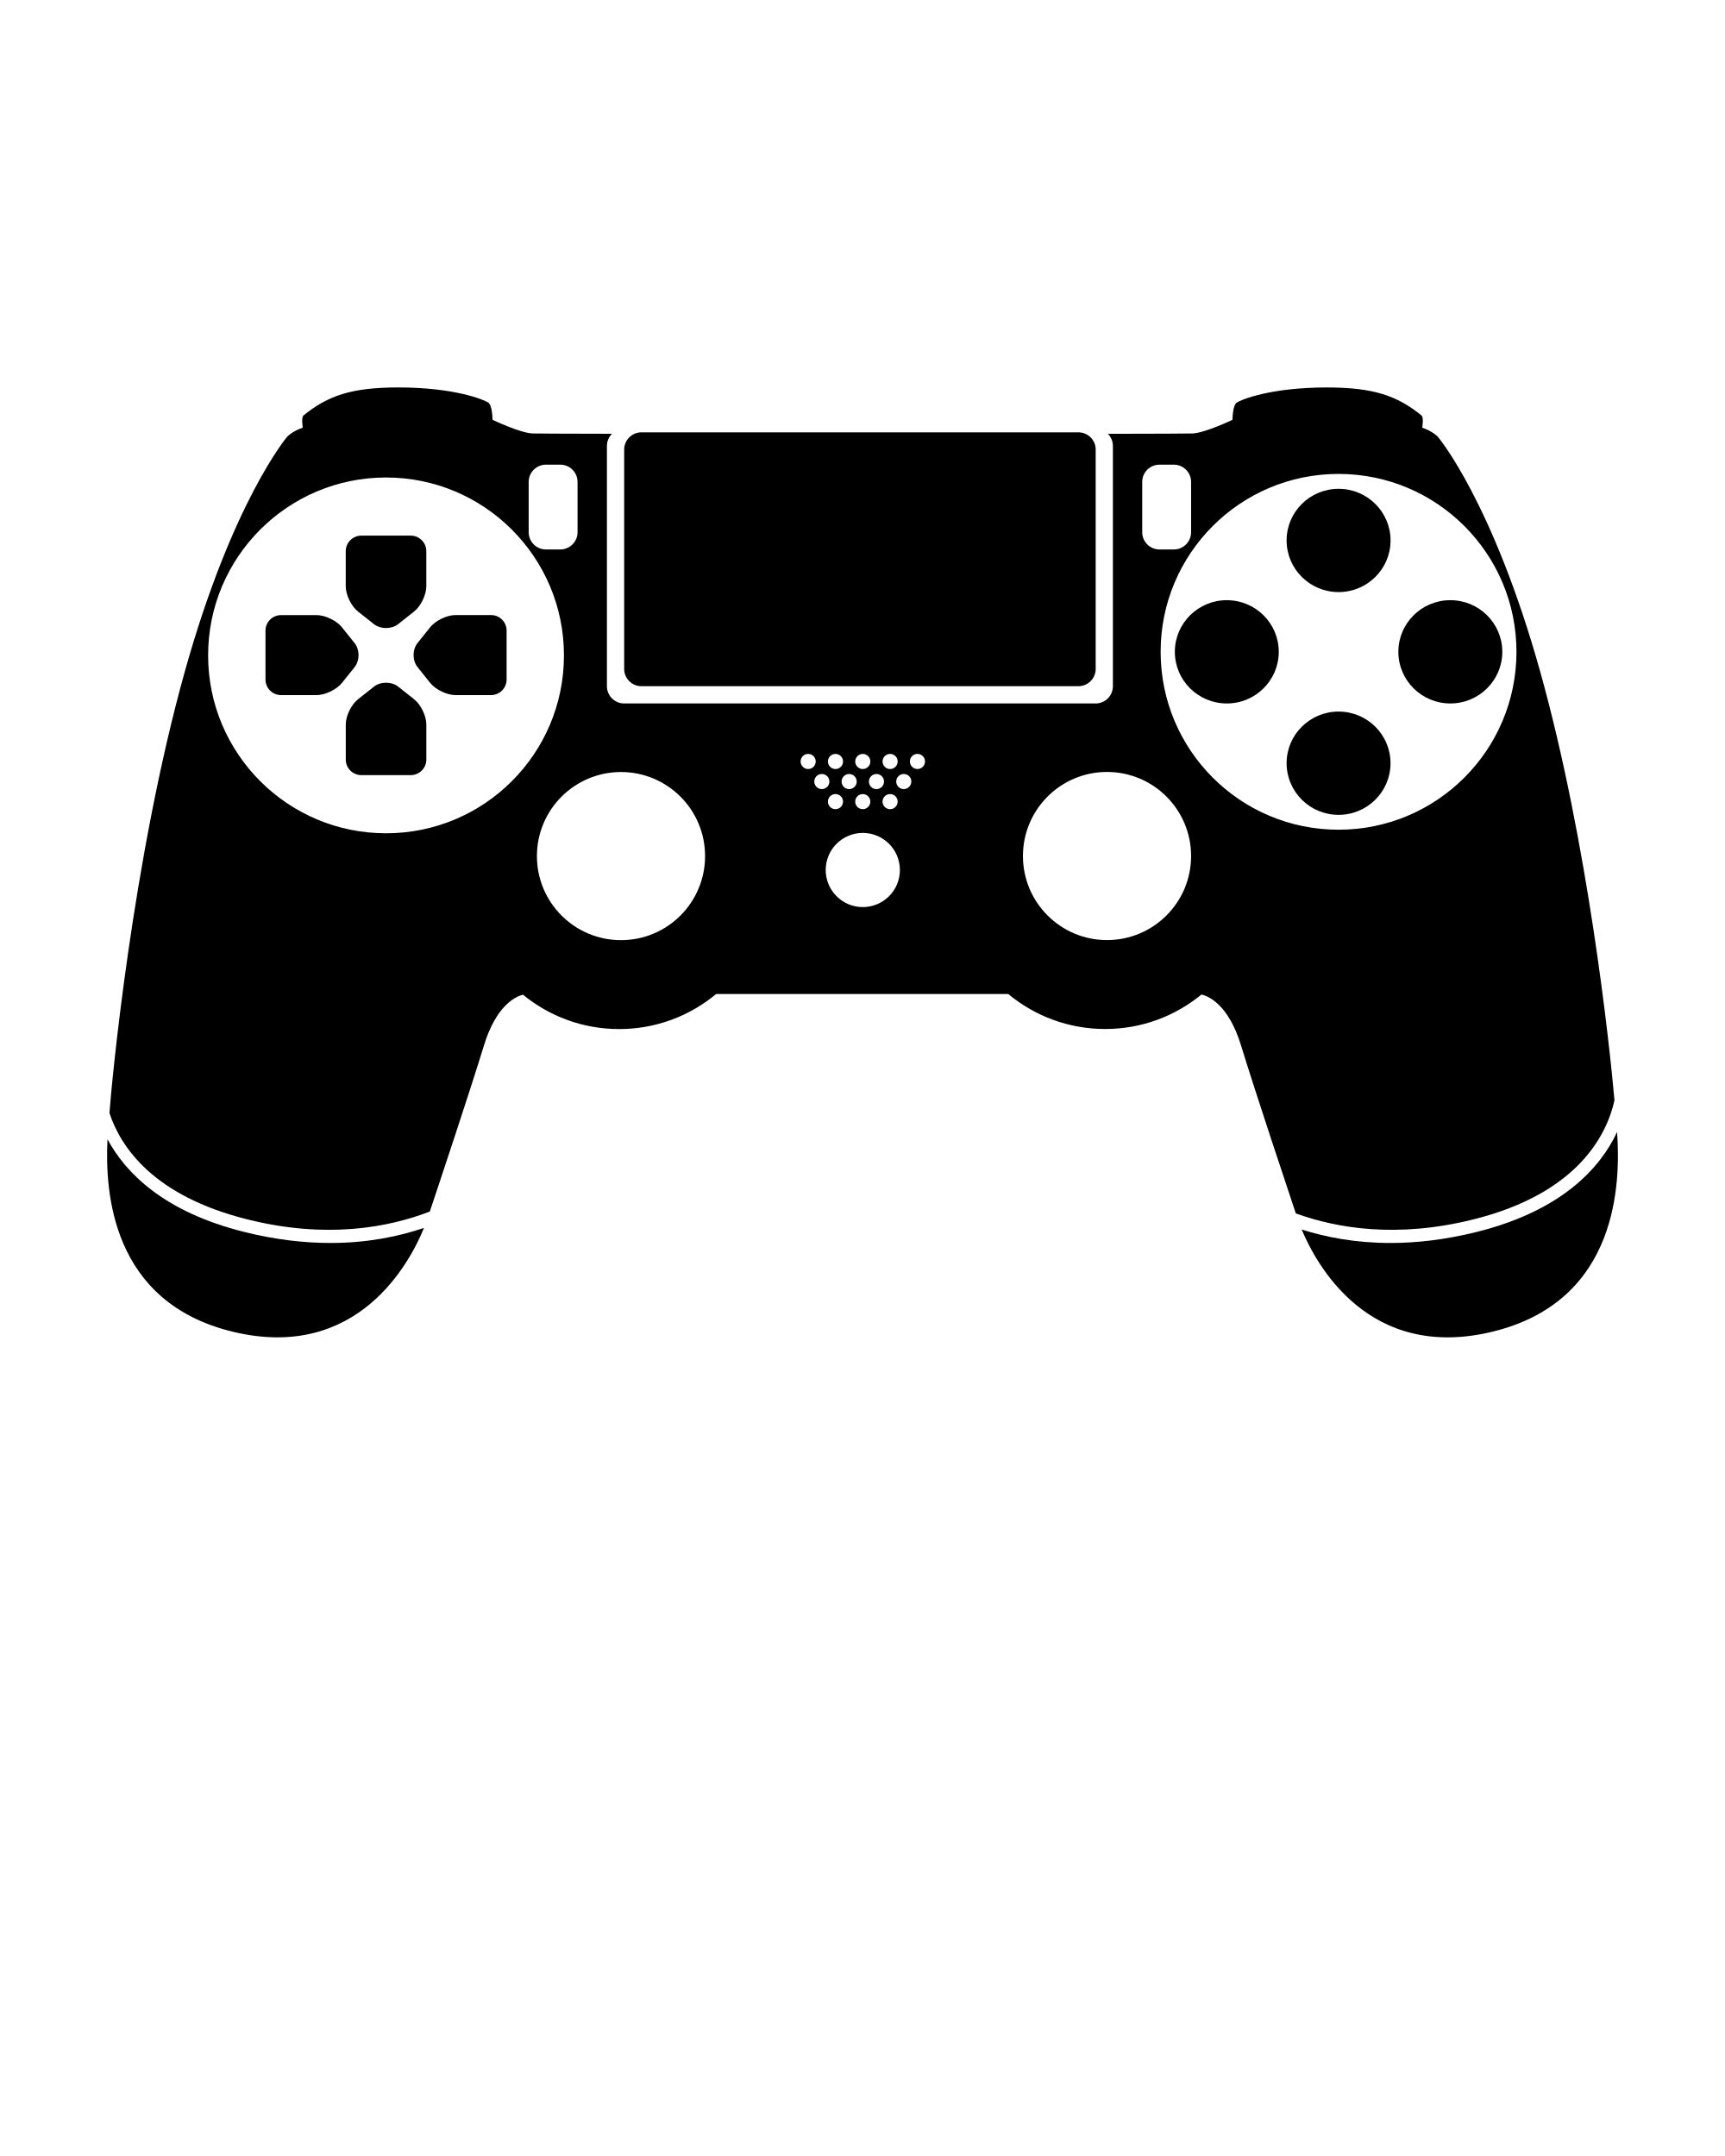
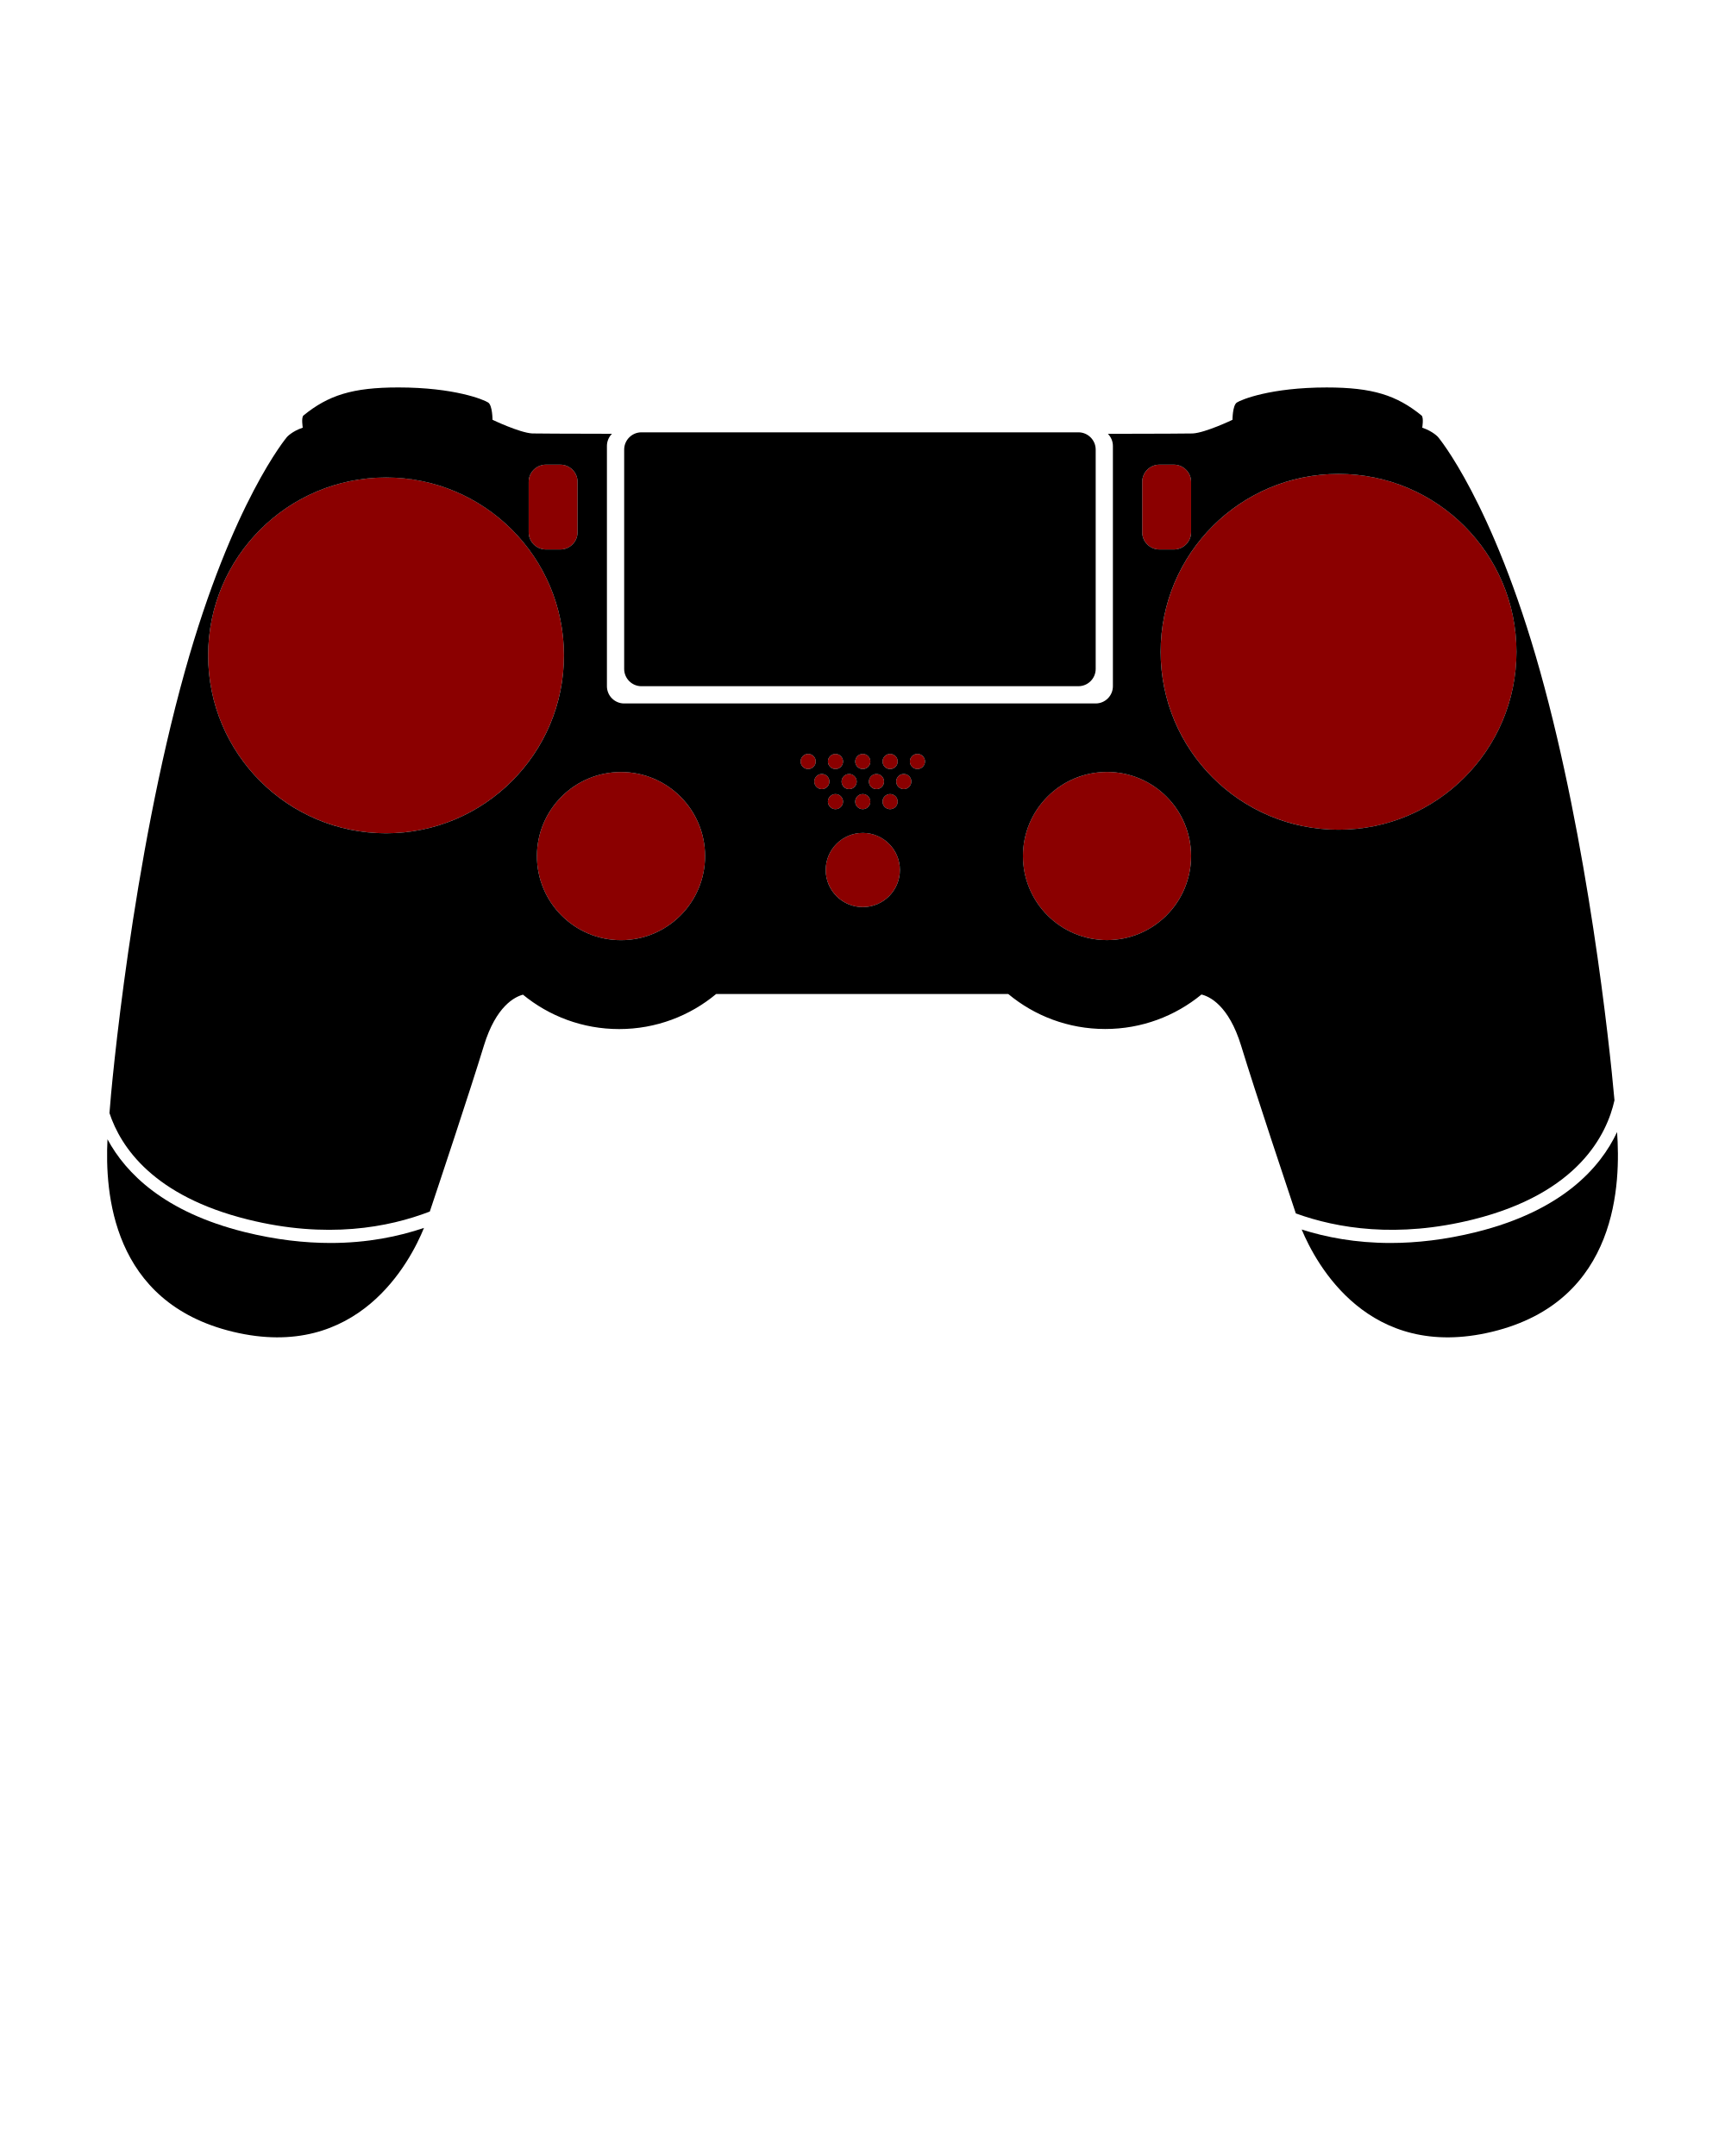
<svg xmlns="http://www.w3.org/2000/svg" version="1.1" x="0px" y="0px" viewBox="0 0 100 125" enable-background="new 0 0 100 100" xml:space="preserve">
  <g>
    <g>
      <path d="M20.044,31.952c0-0.494,0.407-0.898,0.904-0.898h2.862c0.497,0,0.904,0.405,0.904,0.898v2.042    c0,0.493-0.318,1.151-0.706,1.458l-0.922,0.73c-0.389,0.308-1.025,0.308-1.414,0l-0.922-0.73    c-0.388-0.307-0.707-0.965-0.707-1.458V31.952z" />
      <path d="M18.35,40.301h-2.055c-0.497,0-0.904-0.404-0.904-0.898v-2.844c0-0.494,0.407-0.897,0.904-0.897h2.055    c0.497,0,1.158,0.316,1.468,0.702l0.735,0.916c0.31,0.386,0.31,1.019,0,1.404l-0.735,0.916    C19.508,39.984,18.847,40.301,18.35,40.301z" />
      <path d="M24.715,44.043c0,0.493-0.407,0.897-0.904,0.897h-2.862c-0.498,0-0.904-0.404-0.904-0.897v-2.042    c0-0.494,0.318-1.149,0.707-1.458l0.922-0.73c0.388-0.308,1.025-0.308,1.413,0l0.922,0.73c0.388,0.309,0.706,0.964,0.706,1.458    V44.043z" />
      <path d="M29.368,39.402c0,0.494-0.407,0.898-0.903,0.898H26.41c-0.498,0-1.158-0.317-1.468-0.703l-0.734-0.916    c-0.31-0.385-0.31-1.018,0-1.404l0.734-0.916c0.31-0.386,0.971-0.702,1.468-0.702h2.055c0.497,0,0.903,0.404,0.903,0.897V39.402z" />
    </g>
    <g>
      <ellipse cx="71.119" cy="37.791" rx="3.012" ry="2.994" />
      <ellipse cx="84.077" cy="37.791" rx="3.013" ry="2.994" />
    </g>
    <g>
      <ellipse cx="77.599" cy="31.334" rx="3.013" ry="2.994" />
      <ellipse cx="77.598" cy="44.249" rx="3.012" ry="2.994" />
    </g>
    <path d="M37.184,39.785c-0.55,0-1-0.45-1-1V26.065c0-0.55,0.45-1,1-1h25.334c0.55,0,1,0.45,1,1v12.719c0,0.55-0.45,1-1,1H37.184z" />
-     <circle fill="none" cx="50.017" cy="44.148" r="0.438" />
-     <circle fill="none" cx="50.809" cy="45.312" r="0.438" />
-     <circle fill="none" cx="50.017" cy="46.476" r="0.438" />
-     <circle fill="none" cx="48.434" cy="44.148" r="0.438" />
-     <circle fill="none" cx="48.433" cy="46.476" r="0.438" />
-     <circle fill="none" cx="51.601" cy="46.476" r="0.438" />
-     <circle fill="none" cx="46.85" cy="44.148" r="0.438" />
-     <path fill="none" d="M31.648,31.857h0.833c0.552,0,1-0.448,1-1V27.94c0-0.552-0.448-1-1-1h-0.833c-0.552,0-1,0.448-1,1v2.917   C30.648,31.41,31.096,31.857,31.648,31.857z" />
-     <circle fill="none" cx="22.379" cy="37.997" r="10.314" />
-     <circle fill="none" cx="36" cy="49.634" r="4.874" />
-     <circle fill="none" cx="51.601" cy="44.148" r="0.438" />
-     <circle fill="none" cx="49.226" cy="45.312" r="0.438" />
-     <circle fill="none" cx="64.174" cy="49.63" r="4.874" />
-     <circle fill="none" cx="77.598" cy="37.791" r="10.314" />
-     <path fill="none" d="M67.215,31.857h0.834c0.553,0,1-0.448,1-1V27.94c0-0.552-0.447-1-1-1h-0.834c-0.552,0-1,0.448-1,1v2.917   C66.215,31.409,66.663,31.857,67.215,31.857z" />
-     <circle fill="none" cx="47.642" cy="45.312" r="0.438" />
-     <circle fill="none" cx="50.017" cy="50.44" r="2.15" />
-     <circle fill="none" cx="53.185" cy="44.148" r="0.438" />
-     <circle fill="none" cx="52.393" cy="45.312" r="0.438" />
+     <circle fill="darkred" cx="50.017" cy="44.148" r="0.438" />
+     <circle fill="darkred" cx="50.809" cy="45.312" r="0.438" />
+     <circle fill="darkred" cx="50.017" cy="46.476" r="0.438" />
+     <circle fill="darkred" cx="48.434" cy="44.148" r="0.438" />
+     <circle fill="darkred" cx="48.433" cy="46.476" r="0.438" />
+     <circle fill="darkred" cx="51.601" cy="46.476" r="0.438" />
+     <circle fill="darkred" cx="46.85" cy="44.148" r="0.438" />
+     <path fill="darkred" d="M31.648,31.857h0.833c0.552,0,1-0.448,1-1V27.94c0-0.552-0.448-1-1-1h-0.833c-0.552,0-1,0.448-1,1v2.917   C30.648,31.41,31.096,31.857,31.648,31.857z" />
+     <circle fill="darkred" cx="22.379" cy="37.997" r="10.314" />
+     <circle fill="darkred" cx="36" cy="49.634" r="4.874" />
+     <circle fill="darkred" cx="51.601" cy="44.148" r="0.438" />
+     <circle fill="darkred" cx="49.226" cy="45.312" r="0.438" />
+     <circle fill="darkred" cx="64.174" cy="49.63" r="4.874" />
+     <circle fill="darkred" cx="77.598" cy="37.791" r="10.314" />
+     <path fill="darkred" d="M67.215,31.857h0.834c0.553,0,1-0.448,1-1V27.94c0-0.552-0.447-1-1-1h-0.834c-0.552,0-1,0.448-1,1v2.917   C66.215,31.409,66.663,31.857,67.215,31.857z" />
+     <circle fill="darkred" cx="47.642" cy="45.312" r="0.438" />
+     <circle fill="darkred" cx="50.017" cy="50.44" r="2.15" />
+     <circle fill="darkred" cx="53.185" cy="44.148" r="0.438" />
+     <circle fill="darkred" cx="52.393" cy="45.312" r="0.438" />
    <path d="M85.586,71.43c-1.818,0.452-3.481,0.635-4.981,0.635c-2.017,0-3.733-0.332-5.145-0.781   c0.841,2.018,3.875,7.651,11.032,5.931c7.402-1.78,7.448-8.753,7.252-11.582C92.774,67.701,90.57,70.189,85.586,71.43z" />
    <path d="M14.177,71.43c-4.651-1.157-6.88-3.401-7.946-5.377c-0.15,3.046,0.222,9.464,7.278,11.161   c7.267,1.747,10.285-4.091,11.07-6.023c-1.461,0.495-3.27,0.874-5.421,0.874C17.657,72.064,15.995,71.882,14.177,71.43z" />
    <path d="M85.404,70.701c6.11-1.52,7.754-4.949,8.189-6.909c-0.291-3.289-1.547-14.988-4.311-24.87   c-2.75-9.833-5.916-13.583-5.916-13.583s-0.292-0.333-0.917-0.542c0,0,0.097-0.596-0.042-0.708c-1.432-1.167-2.833-1.626-5.5-1.625   c-3.249,0.001-4.958,0.708-5.208,0.875s-0.25,1-0.25,1s-1.565,0.75-2.304,0.792c-0.155,0.009-2.051,0.016-4.921,0.021   c0.181,0.181,0.292,0.43,0.292,0.706v13.927c0,0.552-0.447,1-1,1H36.184c-0.552,0-1-0.448-1-1V25.857   c0-0.276,0.112-0.526,0.292-0.707c-2.697-0.005-4.473-0.012-4.622-0.02c-0.738-0.042-2.303-0.792-2.303-0.792s0-0.833-0.25-1   s-1.959-0.874-5.208-0.875c-2.667-0.001-4.068,0.458-5.5,1.625c-0.138,0.112-0.042,0.708-0.042,0.708   c-0.625,0.208-0.917,0.542-0.917,0.542s-3.167,3.75-5.917,13.583C7.667,49.83,6.454,62.95,6.346,64.532   c0.656,1.99,2.559,4.813,8.011,6.169c4.585,1.144,8.16,0.466,10.559-0.458c0.478-1.43,2.339-7.01,3.134-9.613   c0.705-2.307,1.798-2.838,2.267-2.961c1.518,1.245,3.459,1.994,5.576,1.994c2.139,0,4.098-0.765,5.623-2.033H58.45   c1.524,1.267,3.481,2.029,5.618,2.029c2.119,0,4.063-0.75,5.582-1.999c0.448,0.106,1.577,0.607,2.3,2.97   c0.819,2.68,2.764,8.505,3.17,9.721C77.515,71.218,80.997,71.8,85.404,70.701z M30.648,27.94c0-0.552,0.448-1,1-1h0.833   c0.552,0,1,0.448,1,1v2.917c0,0.552-0.448,1-1,1h-0.833c-0.552,0-1-0.448-1-1V27.94z M22.379,48.312   c-5.696,0-10.314-4.618-10.314-10.314c0-5.697,4.618-10.314,10.314-10.314c5.697,0,10.314,4.618,10.314,10.314   C32.694,43.694,28.076,48.312,22.379,48.312z M36,54.508c-2.691,0-4.874-2.182-4.874-4.874S33.309,44.76,36,44.76   c2.692,0,4.874,2.182,4.874,4.874S38.692,54.508,36,54.508z M51.601,43.711c0.242,0,0.438,0.196,0.438,0.438   s-0.195,0.438-0.438,0.438s-0.438-0.196-0.438-0.438S51.358,43.711,51.601,43.711z M52.038,46.476c0,0.242-0.195,0.438-0.438,0.438   s-0.438-0.196-0.438-0.438s0.195-0.438,0.438-0.438S52.038,46.234,52.038,46.476z M50.809,44.875c0.243,0,0.438,0.196,0.438,0.438   c0,0.242-0.195,0.438-0.438,0.438c-0.242,0-0.438-0.195-0.438-0.438C50.372,45.071,50.567,44.875,50.809,44.875z M50.454,46.476   c0,0.242-0.195,0.438-0.438,0.438s-0.438-0.196-0.438-0.438s0.195-0.438,0.438-0.438S50.454,46.234,50.454,46.476z M50.017,43.711   c0.242,0,0.438,0.196,0.438,0.438s-0.195,0.438-0.438,0.438s-0.438-0.196-0.438-0.438S49.775,43.711,50.017,43.711z M49.226,44.875   c0.242,0,0.438,0.196,0.438,0.438c0,0.242-0.195,0.438-0.438,0.438s-0.438-0.195-0.438-0.438   C48.788,45.071,48.983,44.875,49.226,44.875z M48.871,46.476c0,0.242-0.196,0.438-0.438,0.438s-0.438-0.196-0.438-0.438   s0.196-0.438,0.438-0.438S48.871,46.234,48.871,46.476z M48.434,43.711c0.242,0,0.438,0.196,0.438,0.438s-0.195,0.438-0.438,0.438   s-0.438-0.196-0.438-0.438S48.191,43.711,48.434,43.711z M46.85,44.586c-0.242,0-0.438-0.196-0.438-0.438s0.196-0.438,0.438-0.438   s0.438,0.196,0.438,0.438S47.092,44.586,46.85,44.586z M47.205,45.312c0-0.241,0.196-0.438,0.438-0.438s0.438,0.196,0.438,0.438   c0,0.242-0.196,0.438-0.438,0.438S47.205,45.554,47.205,45.312z M50.017,52.591c-1.188,0-2.15-0.963-2.15-2.15   s0.962-2.15,2.15-2.15c1.188,0,2.151,0.963,2.151,2.15S51.205,52.591,50.017,52.591z M52.393,45.75   c-0.242,0-0.438-0.195-0.438-0.438c0-0.241,0.195-0.438,0.438-0.438s0.438,0.196,0.438,0.438   C52.83,45.554,52.635,45.75,52.393,45.75z M53.185,44.586c-0.242,0-0.438-0.196-0.438-0.438s0.195-0.438,0.438-0.438   s0.438,0.196,0.438,0.438S53.427,44.586,53.185,44.586z M66.215,27.94c0-0.552,0.448-1,1-1h0.834c0.553,0,1,0.448,1,1v2.917   c0,0.552-0.447,1-1,1h-0.834c-0.552,0-1-0.448-1-1V27.94z M64.174,54.504c-2.691,0-4.873-2.182-4.873-4.874   s2.182-4.874,4.873-4.874c2.692,0,4.875,2.182,4.875,4.874S66.866,54.504,64.174,54.504z M67.283,37.791   c0-5.696,4.618-10.314,10.314-10.314c5.697,0,10.314,4.618,10.314,10.314c0,5.697-4.617,10.314-10.314,10.314   C71.901,48.105,67.283,43.488,67.283,37.791z" />
  </g>
</svg>
